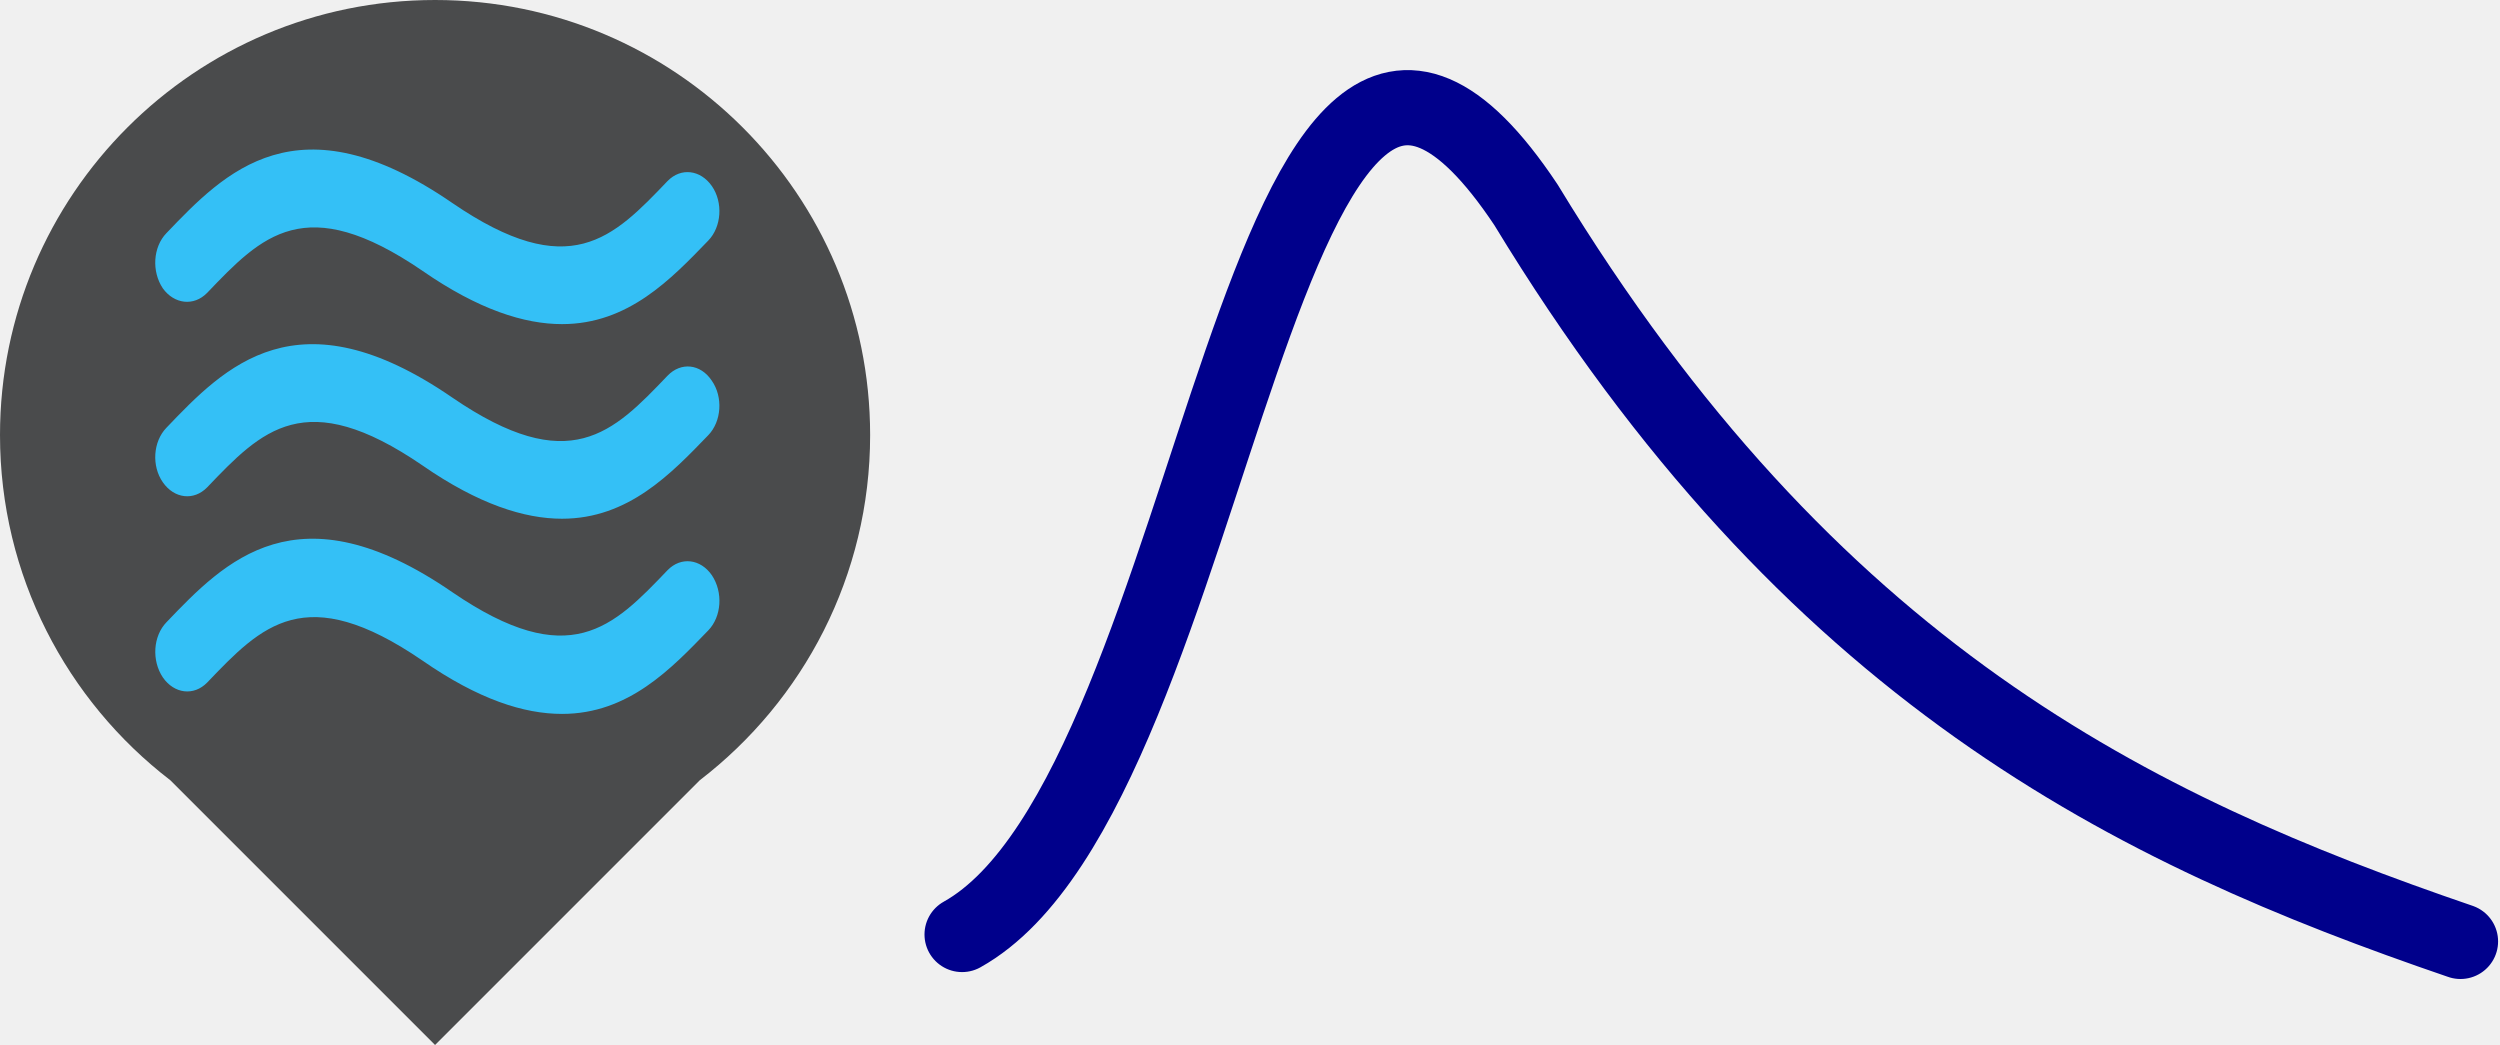
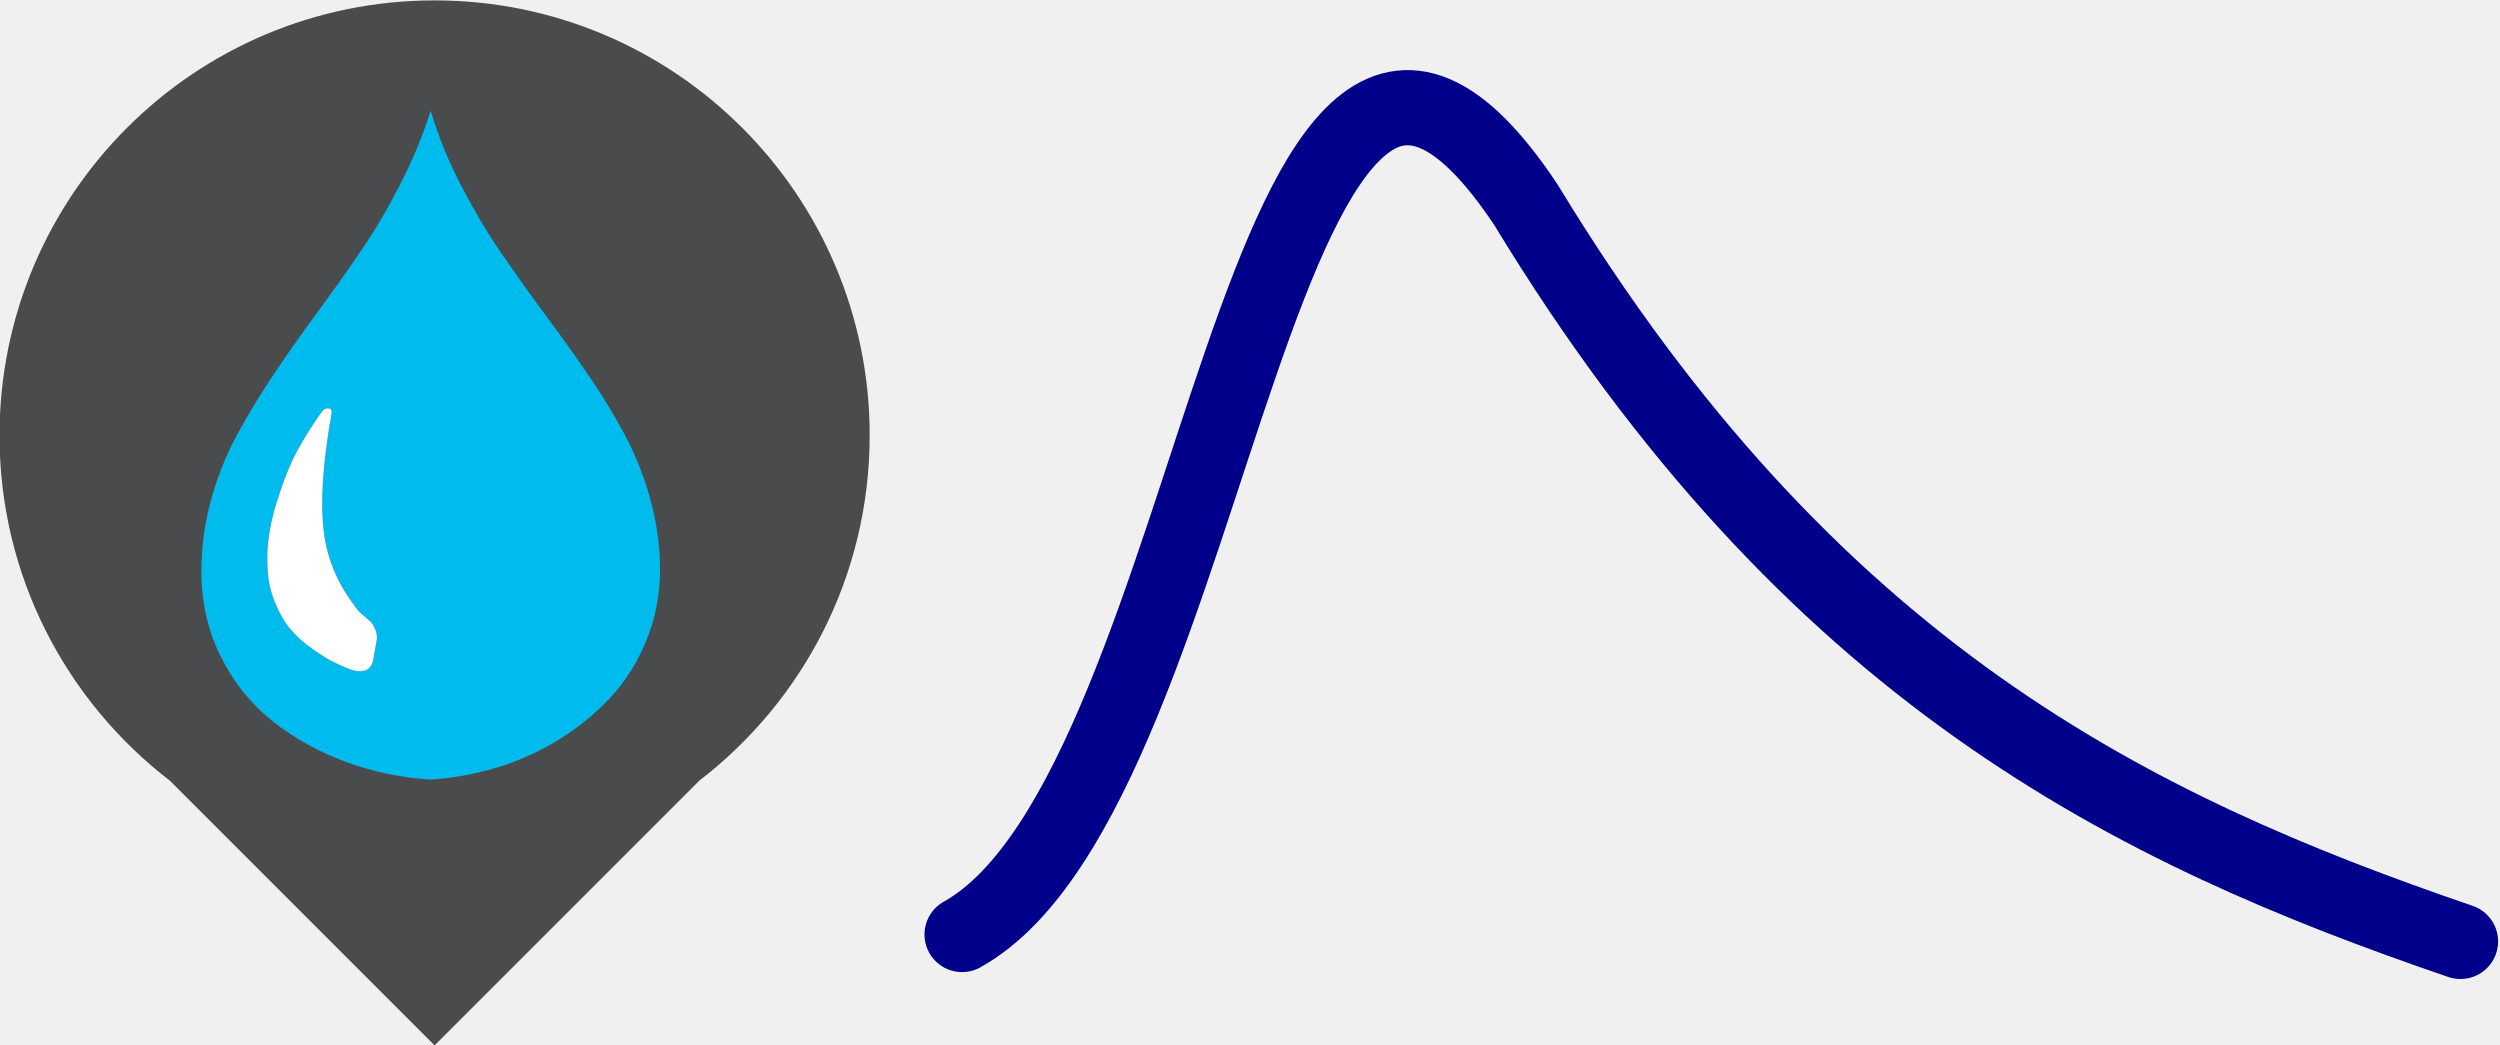
<svg xmlns="http://www.w3.org/2000/svg" version="1.1" width="66.504" height="27.798" id="map_icons">
  <defs id="defs4629" />
-   <path d="M 23.147,11.574 C 23.147,5.182 17.965,0 11.574,0 5.182,0 0,5.182 0,11.574 0,15.315 1.778,18.64 4.531,20.756 l 7.042,7.042 7.042,-7.042 c 2.754,-2.116 4.532,-5.442 4.532,-9.182 z" id="path4623" style="fill:#4a4b4c" />
-   <path style="fill:none;stroke:#00008b;stroke-width:2;stroke-linecap:round;stroke-linejoin:round;stroke-miterlimit:4;stroke-opacity:1;stroke-dasharray:none" d="m 25.593,24.859 c 6.976,-3.892 7.807,-30.217 15.001,-19.409 7.58,12.48 16.151,16.614 24.859,19.593" id="path3814" />
-   <path style="fill:#34c0f6;fill-opacity:1" d="m 5.511,7.79 c 1.452,-1.519 2.604,-2.721 5.727,-0.586 1.493,1.035 2.714,1.418 3.712,1.418 1.767,0 2.904,-1.201 3.89,-2.221 0.356,-0.366 0.398,-1.017 0.097,-1.451 -0.302,-0.434 -0.822,-0.5 -1.179,-0.134 -1.452,1.519 -2.604,2.721 -5.727,0.583 -4.124,-2.837 -6.055,-0.815 -7.604,0.803 -0.356,0.368 -0.398,1.017 -0.095,1.469 0.302,0.419 0.822,0.485 1.179,0.119 z M 17.759,9.993 C 16.307,11.513 15.155,12.714 12.032,10.576 7.907,7.74 5.977,9.759 4.427,11.379 c -0.356,0.368 -0.398,1.017 -0.095,1.451 0.302,0.434 0.822,0.5 1.179,0.134 1.452,-1.519 2.604,-2.721 5.727,-0.583 1.493,1.035 2.714,1.418 3.712,1.418 1.767,0 2.904,-1.201 3.89,-2.221 0.356,-0.368 0.398,-1.017 0.095,-1.451 C 18.635,9.675 18.115,9.625 17.759,9.993 z m 0,5.174 c -1.452,1.519 -2.604,2.721 -5.727,0.586 -4.124,-2.839 -6.055,-0.818 -7.604,0.8 -0.356,0.368 -0.398,1.017 -0.095,1.469 0.302,0.434 0.822,0.5 1.179,0.134 1.452,-1.519 2.604,-2.721 5.727,-0.583 1.493,1.035 2.699,1.418 3.712,1.418 1.767,0 2.904,-1.201 3.89,-2.221 0.356,-0.368 0.398,-1.017 0.095,-1.469 -0.3,-0.434 -0.82,-0.5 -1.177,-0.134 z" id="path3030" />
+   <path d="m 25.593,24.859 c 6.976,-3.892 7.807,-30.217 15.001,-19.409 7.58,12.48 16.151,16.614 24.859,19.593" id="path3814" style="fill:none;stroke:#00008b;stroke-width:2;stroke-linecap:round;stroke-linejoin:round;stroke-miterlimit:4;stroke-opacity:1;stroke-dasharray:none" />
+   <g transform="translate(-81.31075,1.972712)" id="g2997">
+     <path d="m 104.446,9.612 c 0,-6.391 -5.182,-11.574 -11.574,-11.574 -6.391,0 -11.574,5.182 -11.574,11.574 0,3.742 1.778,7.066 4.531,9.182 l 7.042,7.042 7.042,-7.042 c 2.754,-2.116 4.532,-5.442 4.532,-9.182 z" id="path4623-2" style="fill:#4a4b4c" />
+     <g transform="translate(81.29838,-1.962052)" id="g3773">
+       <path d="m 11.469,2.935 q 0.293,0.991 0.803,1.976 0.509,0.985 1.061,1.79 0.551,0.806 1.159,1.625 0.607,0.819 1.152,1.611 0.544,0.792 0.977,1.597 0.433,0.806 0.691,1.735 0.258,0.929 0.258,1.88 0,0.978 -0.356,1.859 -0.356,0.881 -0.956,1.529 -0.6,0.647 -1.382,1.129 -0.782,0.482 -1.654,0.744 Q 12.348,20.671 11.469,20.726 10.296,20.657 9.214,20.258 8.132,19.859 7.267,19.177 6.402,18.495 5.885,17.456 5.369,16.416 5.369,15.191 q 0,-0.95 0.251,-1.88 Q 5.871,12.381 6.311,11.569 6.75,10.757 7.281,9.965 7.811,9.173 8.419,8.347 9.026,7.521 9.584,6.708 10.142,5.896 10.652,4.904 11.161,3.913 11.469,2.935 z M 8.537,10.991 q -0.321,0.454 -0.607,0.971 -0.286,0.516 -0.565,1.411 -0.279,0.895 -0.237,1.694 0.014,0.51 0.202,0.957 0.188,0.448 0.419,0.716 0.23,0.269 0.572,0.51 0.342,0.241 0.537,0.337 0.195,0.096 0.461,0.207 0.293,0.096 0.447,0.014 0.154,-0.083 0.181,-0.303 L 10.031,17.036 Q 10.059,16.898 9.996,16.733 9.933,16.568 9.807,16.471 9.738,16.416 9.612,16.306 9.486,16.196 9.2,15.748 8.914,15.301 8.747,14.736 q -0.363,-1.226 0.084,-3.732 0.028,-0.151 -0.084,-0.151 -0.112,-0.014 -0.209,0.138 z" id="path4-5" style="fill:#00bbed;fill-opacity:1" />
+       <path d="m 8.537,10.991 q -0.321,0.454 -0.607,0.971 -0.286,0.516 -0.565,1.411 -0.279,0.895 -0.237,1.694 0.014,0.51 0.202,0.957 0.188,0.448 0.419,0.716 0.23,0.269 0.572,0.51 0.342,0.241 0.537,0.337 0.195,0.096 0.461,0.207 0.293,0.096 0.447,0.014 0.154,-0.083 0.181,-0.303 L 10.031,17.036 Q 10.059,16.898 9.996,16.733 9.933,16.568 9.807,16.471 9.738,16.416 9.612,16.306 9.486,16.196 9.2,15.748 8.914,15.301 8.747,14.736 q -0.363,-1.226 0.084,-3.732 0.028,-0.151 -0.084,-0.151 -0.112,-0.014 -0.209,0.138 z" id="path6" style="fill:#ffffff;fill-opacity:1" />
+     </g>
+   </g>
</svg>
